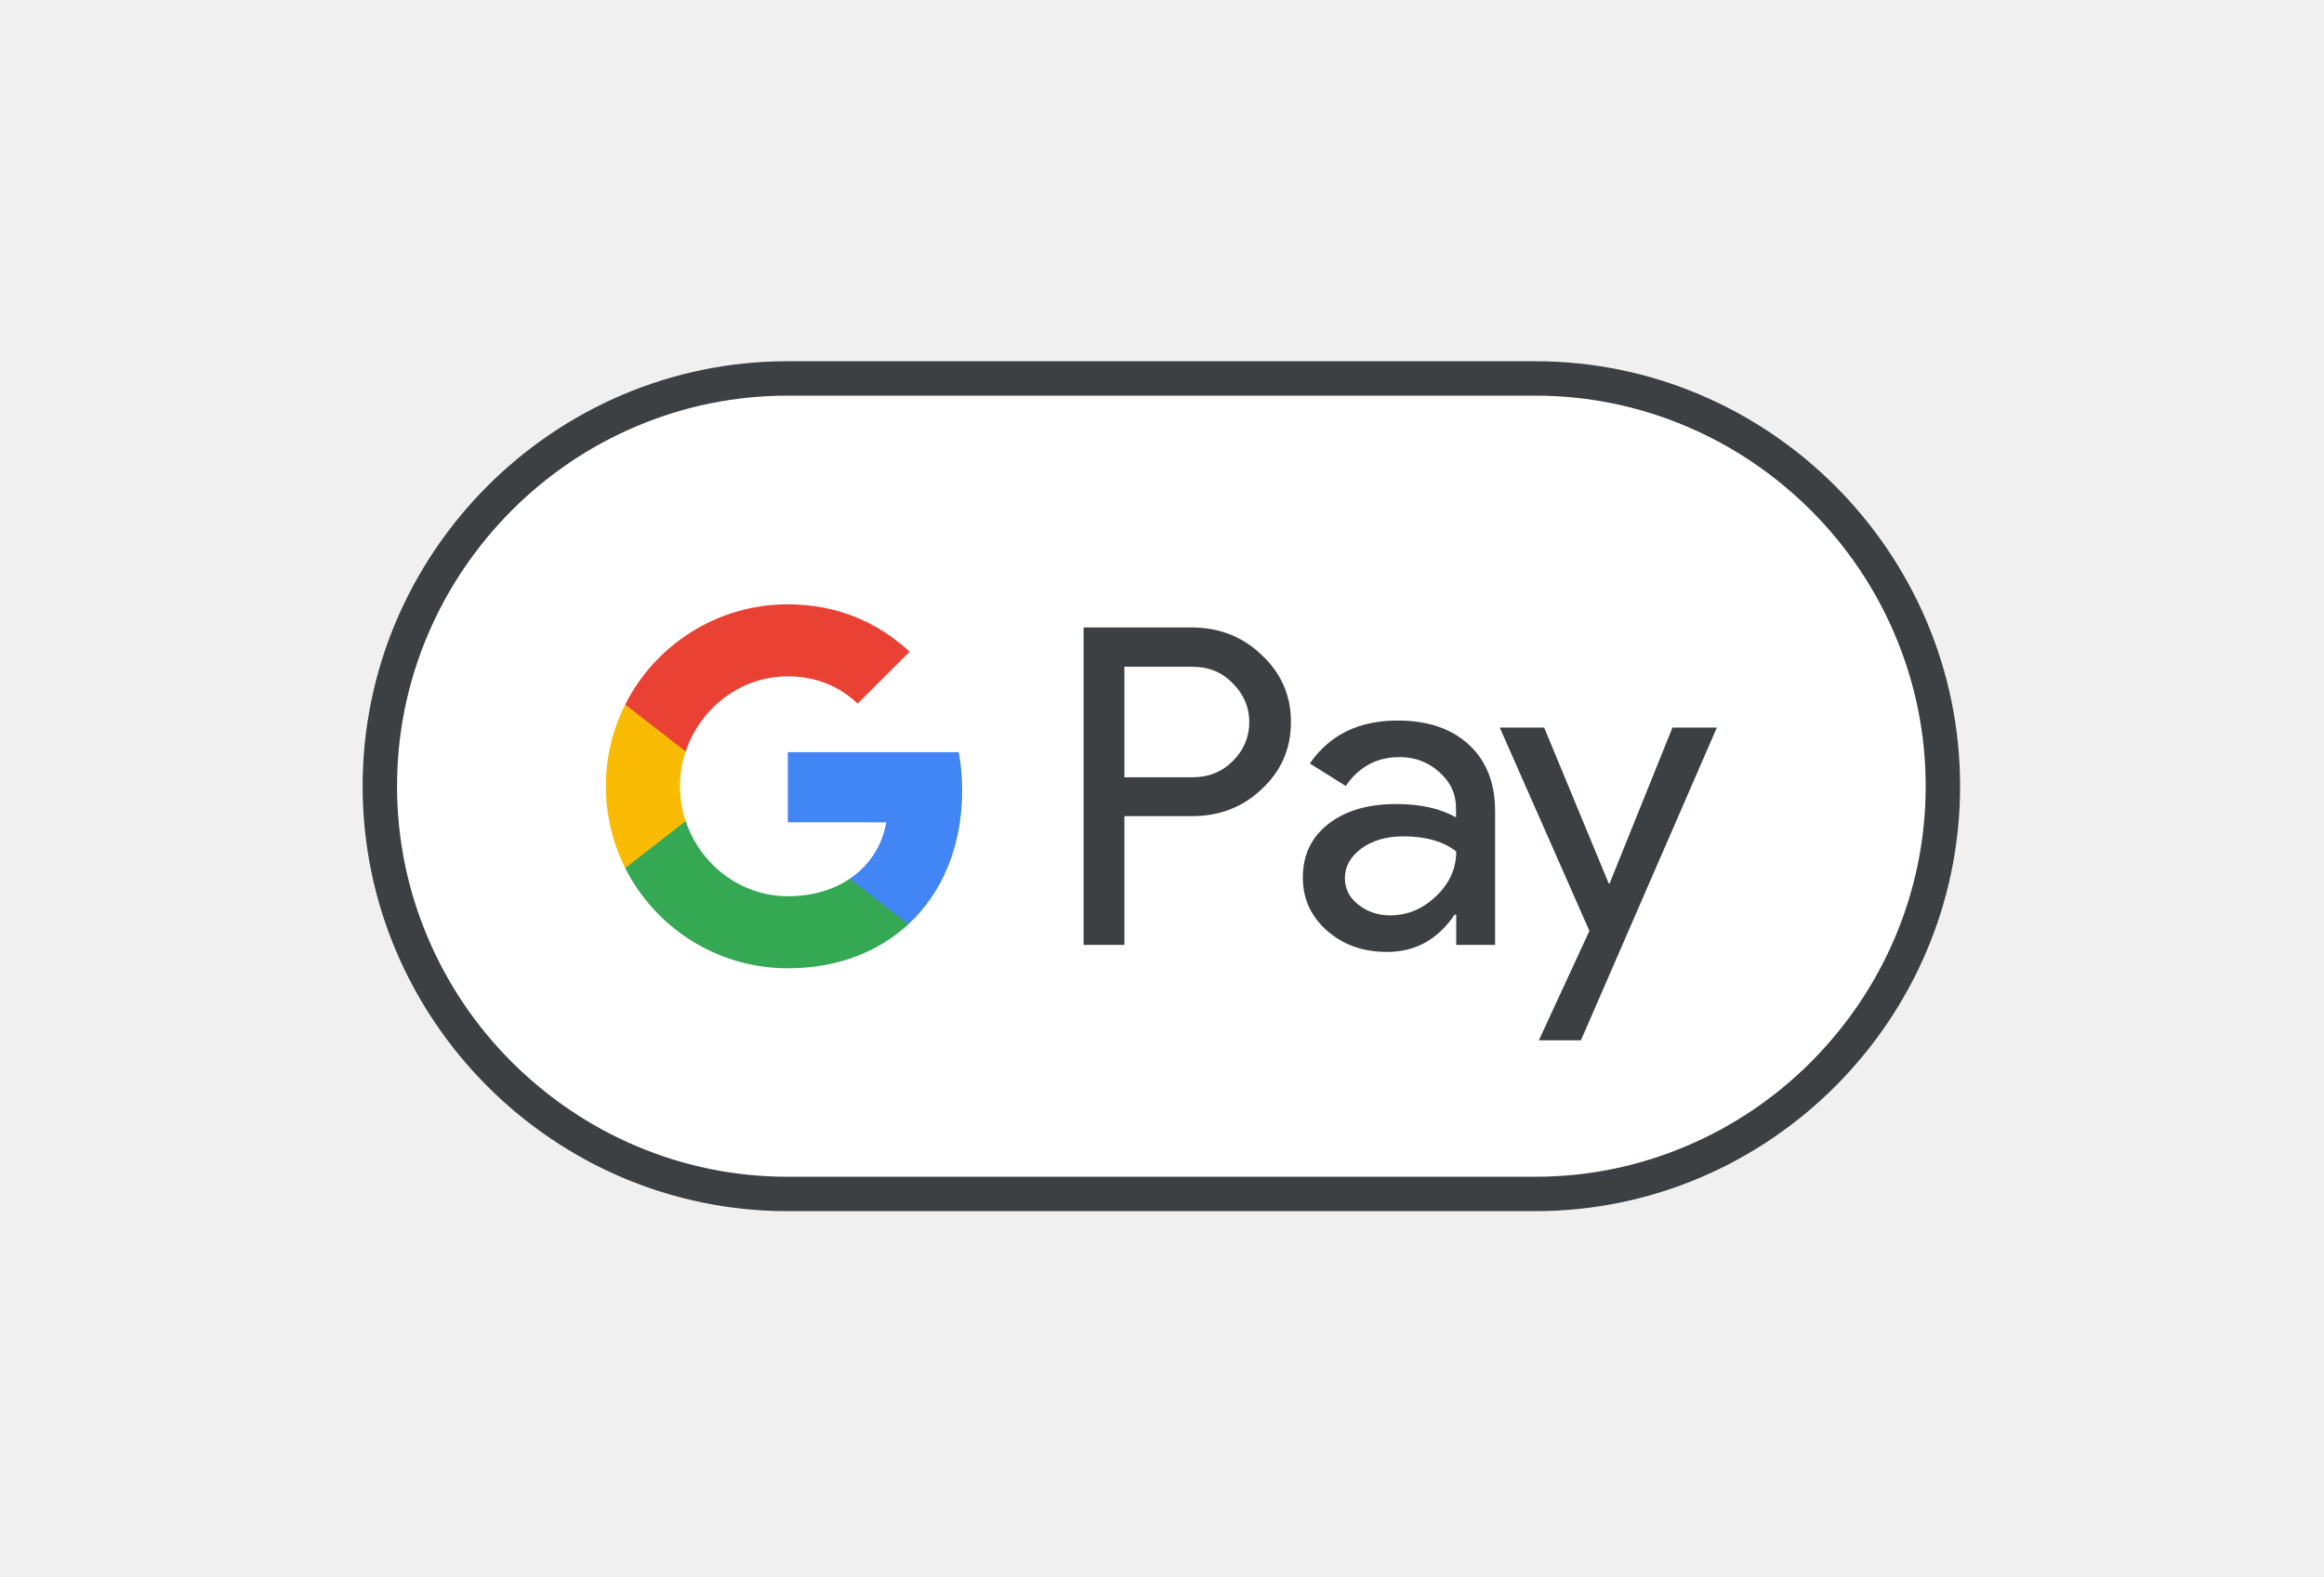
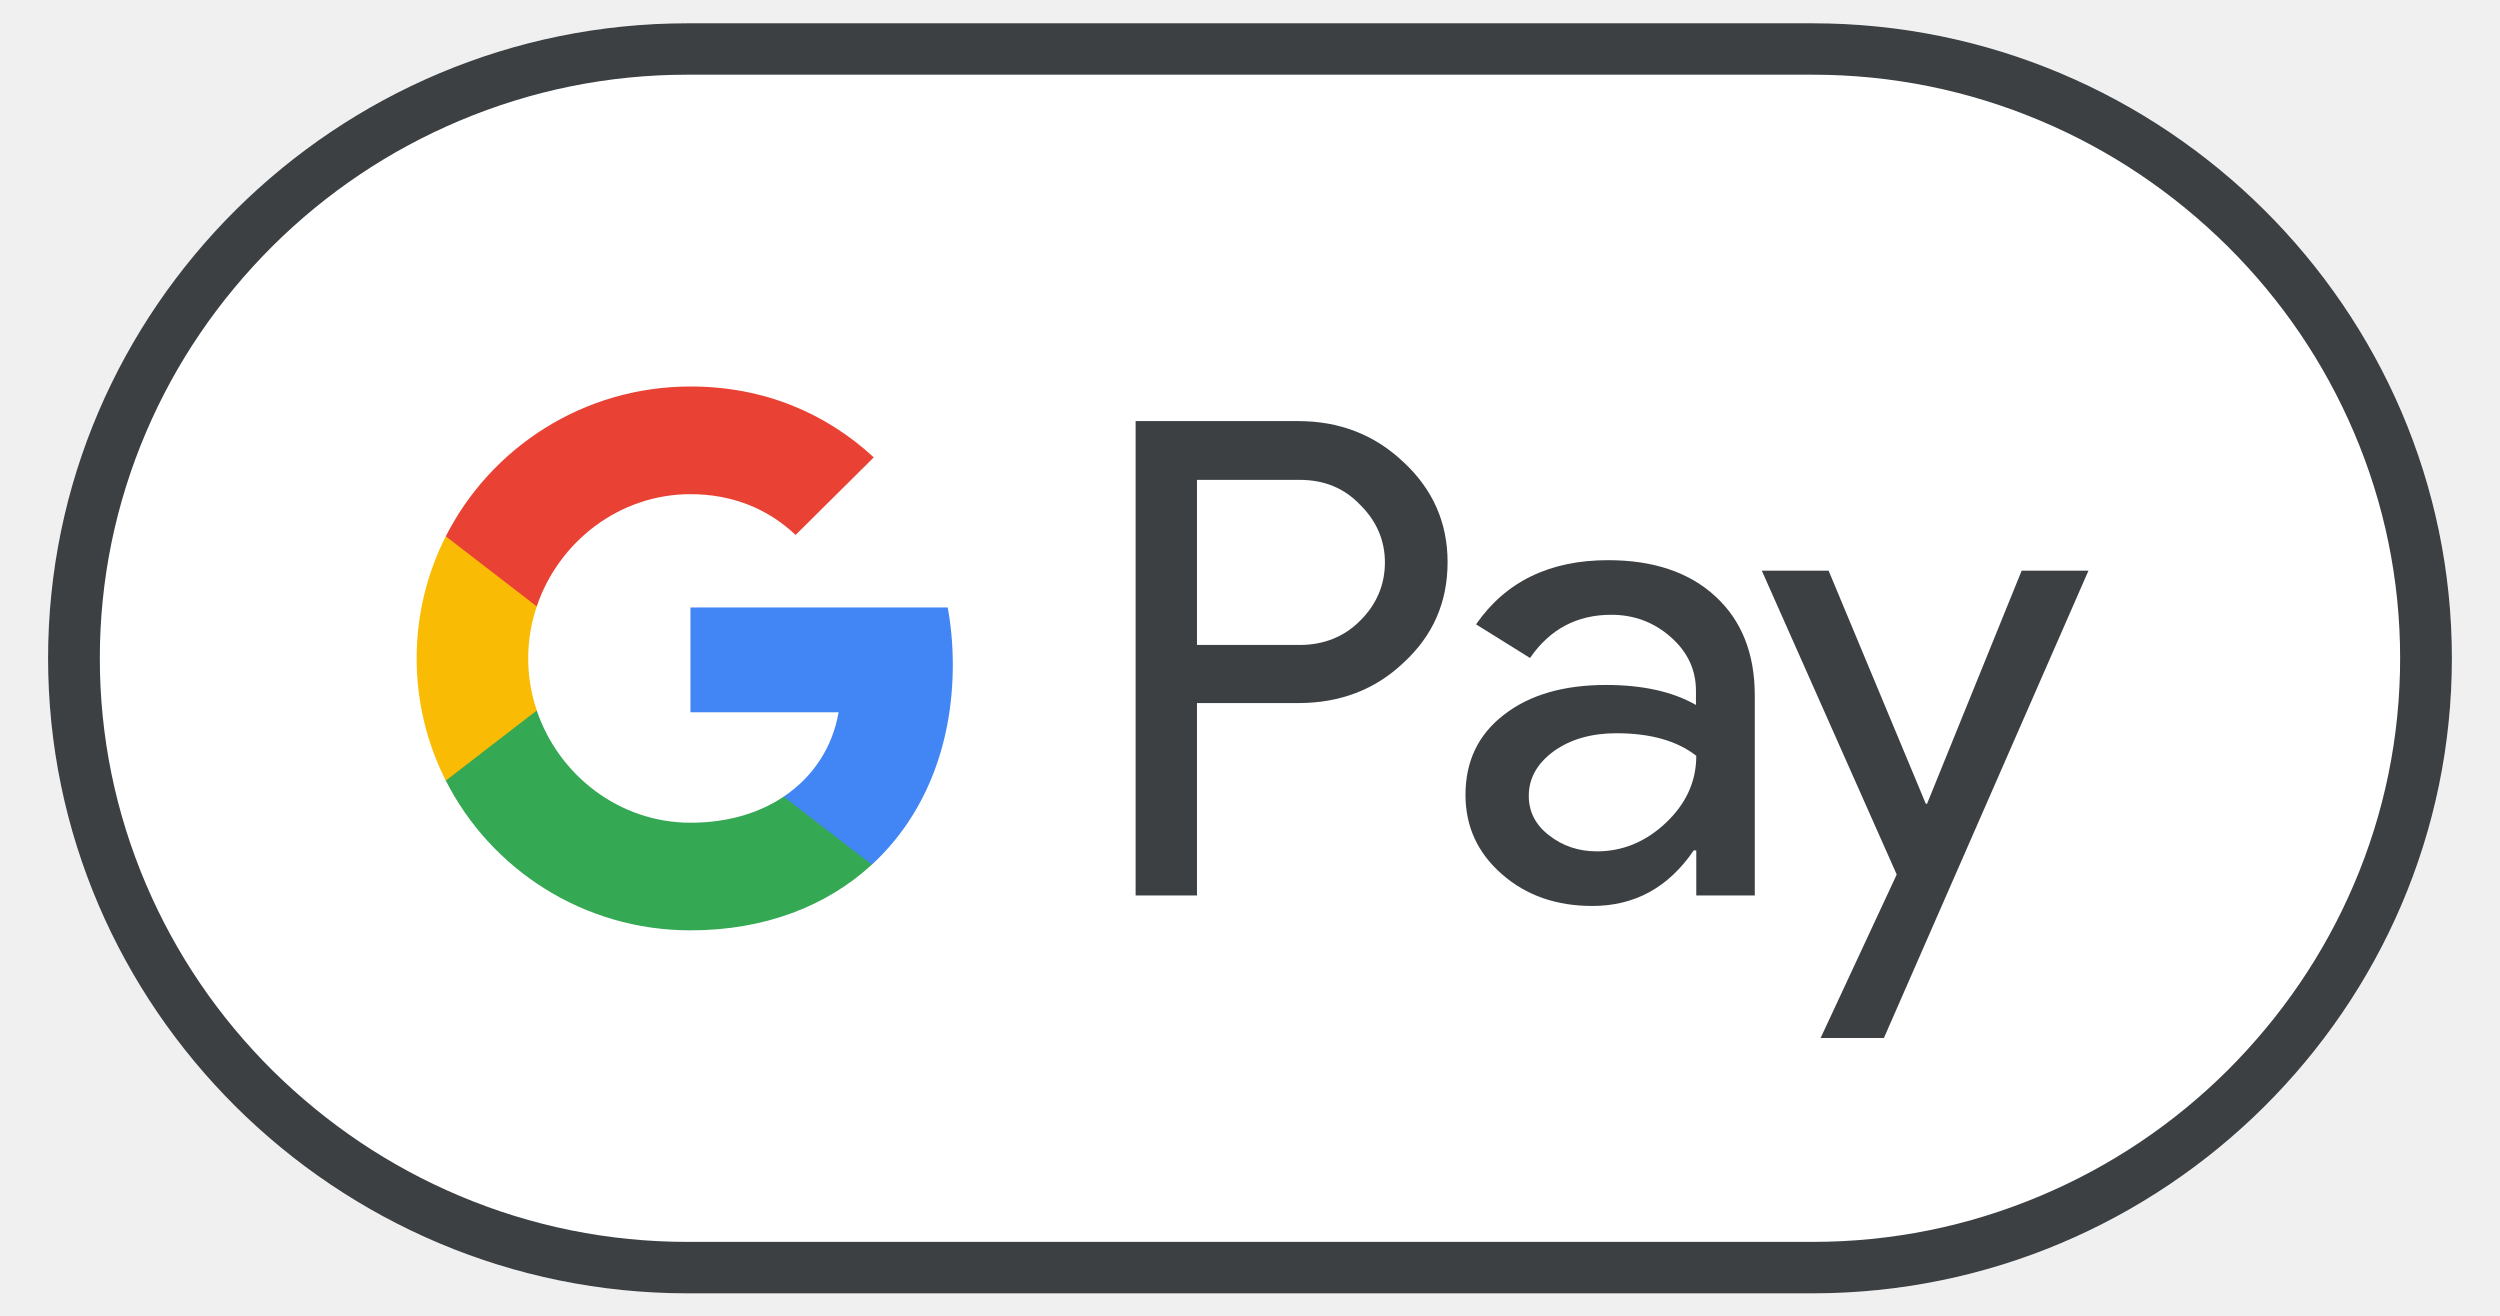
- <svg xmlns="http://www.w3.org/2000/svg" version="1.1" id="G_Pay_Acceptance_Mark" x="0px" y="0px" viewBox="0 0 1094 742" enable-background="new 0 0 1094 742" xml:space="preserve">
-   <path id="Base_1_" fill="#FFFFFF" d="M722.7,170h-352c-110,0-200,90-200,200l0,0c0,110,90,200,200,200h352c110,0,200-90,200-200l0,0  C922.7,260,832.7,170,722.7,170z" />
-   <path id="Outline" fill="#3C4043" d="M722.7,186.2c24.7,0,48.7,4.9,71.3,14.5c21.9,9.3,41.5,22.6,58.5,39.5  c16.9,16.9,30.2,36.6,39.5,58.5c9.6,22.6,14.5,46.6,14.5,71.3s-4.9,48.7-14.5,71.3c-9.3,21.9-22.6,41.5-39.5,58.5  c-16.9,16.9-36.6,30.2-58.5,39.5c-22.6,9.6-46.6,14.5-71.3,14.5h-352c-24.7,0-48.7-4.9-71.3-14.5c-21.9-9.3-41.5-22.6-58.5-39.5  c-16.9-16.9-30.2-36.6-39.5-58.5c-9.6-22.6-14.5-46.6-14.5-71.3s4.9-48.7,14.5-71.3c9.3-21.9,22.6-41.5,39.5-58.5  c16.9-16.9,36.6-30.2,58.5-39.5c22.6-9.6,46.6-14.5,71.3-14.5L722.7,186.2 M722.7,170h-352c-110,0-200,90-200,200l0,0  c0,110,90,200,200,200h352c110,0,200-90,200-200l0,0C922.7,260,832.7,170,722.7,170L722.7,170z" />
-   <g id="G_Pay_Lockup_1_">
-     <g id="Pay_Typeface_3_">
-       <path id="Letter_p_3_" fill="#3C4043" d="M529.3,384.2v60.5h-19.2V295.3H561c12.9,0,23.9,4.3,32.9,12.9    c9.2,8.6,13.8,19.1,13.8,31.5c0,12.7-4.6,23.2-13.8,31.7c-8.9,8.5-19.9,12.7-32.9,12.7h-31.7V384.2z M529.3,313.7v52.1h32.1    c7.6,0,14-2.6,19-7.7c5.1-5.1,7.7-11.3,7.7-18.3c0-6.9-2.6-13-7.7-18.1c-5-5.3-11.3-7.9-19-7.9h-32.1V313.7z" />
-       <path id="Letter_a_3_" fill="#3C4043" d="M657.9,339.1c14.2,0,25.4,3.8,33.6,11.4c8.2,7.6,12.3,18,12.3,31.2v63h-18.3v-14.2h-0.8    c-7.9,11.7-18.5,17.5-31.7,17.5c-11.3,0-20.7-3.3-28.3-10s-11.4-15-11.4-25c0-10.6,4-19,12-25.2c8-6.3,18.7-9.4,32-9.4    c11.4,0,20.8,2.1,28.1,6.3v-4.4c0-6.7-2.6-12.3-7.9-17c-5.3-4.7-11.5-7-18.6-7c-10.7,0-19.2,4.5-25.4,13.6l-16.9-10.6    C625.9,345.8,639.7,339.1,657.9,339.1z M633.1,413.3c0,5,2.1,9.2,6.4,12.5c4.2,3.3,9.2,5,14.9,5c8.1,0,15.3-3,21.6-9    s9.5-13,9.5-21.1c-6-4.7-14.3-7.1-25-7.1c-7.8,0-14.3,1.9-19.5,5.6C635.7,403.1,633.1,407.8,633.1,413.3z" />
-       <path id="Letter_y_3_" fill="#3C4043" d="M808.2,342.4l-64,147.2h-19.8l23.8-51.5L706,342.4h20.9l30.4,73.4h0.4l29.6-73.4H808.2z" />
-     </g>
-     <g id="G_Mark_1_">
-       <path id="Blue_500" fill="#4285F4" d="M452.93,372c0-6.26-0.56-12.25-1.6-18.01h-80.48v33L417.2,387    c-1.88,10.98-7.93,20.34-17.2,26.58v21.41h27.59C443.7,420.08,452.93,398.04,452.93,372z" />
-       <path id="Green_500_1_" fill="#34A853" d="M400.01,413.58c-7.68,5.18-17.57,8.21-29.14,8.21c-22.35,0-41.31-15.06-48.1-35.36    h-28.46v22.08c14.1,27.98,43.08,47.18,76.56,47.18c23.14,0,42.58-7.61,56.73-20.71L400.01,413.58z" />
-       <path id="Yellow_500_1_" fill="#FABB05" d="M320.09,370.05c0-5.7,0.95-11.21,2.68-16.39v-22.08h-28.46    c-5.83,11.57-9.11,24.63-9.11,38.47s3.29,26.9,9.11,38.47l28.46-22.08C321.04,381.26,320.09,375.75,320.09,370.05z" />
-       <path id="Red_500" fill="#E94235" d="M370.87,318.3c12.63,0,23.94,4.35,32.87,12.85l24.45-24.43    c-14.85-13.83-34.21-22.32-57.32-22.32c-33.47,0-62.46,19.2-76.56,47.18l28.46,22.08C329.56,333.36,348.52,318.3,370.87,318.3z" />
-     </g>
-   </g>
+ <svg xmlns="http://www.w3.org/2000/svg" width="57" height="30" viewBox="0 0 57 30" fill="none">
+   <path d="M41.327 0.531H15.672C7.655 0.531 1.096 7.046 1.096 15.009C1.096 22.972 7.655 29.488 15.672 29.488H41.327C49.344 29.488 55.903 22.972 55.903 15.009C55.903 7.046 49.344 0.531 41.327 0.531Z" fill="white" />
+   <path d="M41.327 1.703C43.127 1.703 44.876 2.058 46.523 2.753C48.12 3.426 49.548 4.389 50.787 5.613C52.019 6.836 52.988 8.262 53.666 9.848C54.366 11.484 54.723 13.221 54.723 15.009C54.723 16.797 54.366 18.535 53.666 20.171C52.988 21.756 52.019 23.175 50.787 24.406C49.555 25.629 48.12 26.592 46.523 27.265C44.876 27.96 43.127 28.315 41.327 28.315H15.672C13.872 28.315 12.123 27.96 10.476 27.265C8.88 26.592 7.451 25.629 6.212 24.406C4.98 23.182 4.011 21.756 3.333 20.171C2.634 18.535 2.276 16.797 2.276 15.009C2.276 13.221 2.634 11.484 3.333 9.848C4.011 8.262 4.98 6.843 6.212 5.613C7.444 4.389 8.88 3.426 10.476 2.753C12.123 2.058 13.872 1.703 15.672 1.703H41.327ZM41.327 0.531H15.672C7.655 0.531 1.096 7.046 1.096 15.009C1.096 22.972 7.655 29.488 15.672 29.488H41.327C49.344 29.488 55.903 22.972 55.903 15.009C55.903 7.046 49.344 0.531 41.327 0.531Z" fill="#3C4043" />
+   <path d="M27.291 16.037V20.417H25.892V9.601H29.601C30.541 9.601 31.343 9.913 31.999 10.535C32.67 11.158 33.005 11.918 33.005 12.816C33.005 13.735 32.67 14.495 31.999 15.111C31.351 15.726 30.549 16.03 29.601 16.03H27.291V16.037ZM27.291 10.934V14.705H29.631C30.184 14.705 30.651 14.517 31.015 14.148C31.387 13.778 31.576 13.33 31.576 12.823C31.576 12.323 31.387 11.882 31.015 11.513C30.651 11.129 30.192 10.941 29.631 10.941H27.291V10.934Z" fill="#3C4043" />
+   <path d="M36.664 12.772C37.699 12.772 38.515 13.047 39.112 13.598C39.71 14.148 40.009 14.901 40.009 15.856V20.417H38.675V19.389H38.617C38.041 20.236 37.269 20.656 36.306 20.656C35.483 20.656 34.798 20.417 34.244 19.932C33.69 19.447 33.413 18.846 33.413 18.122C33.413 17.355 33.705 16.747 34.288 16.298C34.871 15.842 35.651 15.617 36.62 15.617C37.451 15.617 38.136 15.769 38.668 16.073V15.755C38.668 15.27 38.478 14.864 38.092 14.524C37.706 14.184 37.254 14.017 36.736 14.017C35.957 14.017 35.337 14.343 34.885 15.002L33.654 14.235C34.331 13.257 35.337 12.772 36.664 12.772ZM34.856 18.144C34.856 18.506 35.009 18.81 35.323 19.049C35.629 19.288 35.993 19.411 36.409 19.411C36.999 19.411 37.524 19.193 37.983 18.759C38.442 18.325 38.675 17.818 38.675 17.232C38.238 16.891 37.633 16.718 36.853 16.718C36.285 16.718 35.811 16.855 35.432 17.123C35.046 17.405 34.856 17.746 34.856 18.144Z" fill="#3C4043" />
+   <path d="M47.617 13.011L42.953 23.667H41.51L43.245 19.939L40.169 13.011H41.692L43.908 18.325H43.937L46.094 13.011H47.617Z" fill="#3C4043" />
+   <path d="M21.724 15.154C21.724 14.701 21.684 14.267 21.608 13.85H15.742V16.239L19.12 16.24C18.983 17.035 18.542 17.712 17.867 18.164V19.714H19.878C21.052 18.634 21.724 17.039 21.724 15.154Z" fill="#4285F4" />
+   <path d="M17.868 18.164C17.308 18.539 16.587 18.758 15.744 18.758C14.115 18.758 12.733 17.668 12.238 16.199H10.164V17.797C11.192 19.823 13.304 21.212 15.744 21.212C17.43 21.212 18.847 20.662 19.879 19.713L17.868 18.164Z" fill="#34A853" />
+   <path d="M12.043 15.013C12.043 14.6 12.112 14.201 12.238 13.826V12.228H10.164C9.739 13.066 9.5 14.011 9.5 15.013C9.5 16.015 9.74 16.96 10.164 17.798L12.238 16.199C12.112 15.824 12.043 15.425 12.043 15.013Z" fill="#FABB05" />
+   <path d="M15.744 11.267C16.665 11.267 17.489 11.581 18.14 12.197L19.922 10.428C18.839 9.427 17.428 8.812 15.744 8.812C13.305 8.812 11.192 10.202 10.164 12.228L12.238 13.826C12.733 12.357 14.115 11.267 15.744 11.267Z" fill="#E94235" />
</svg>
